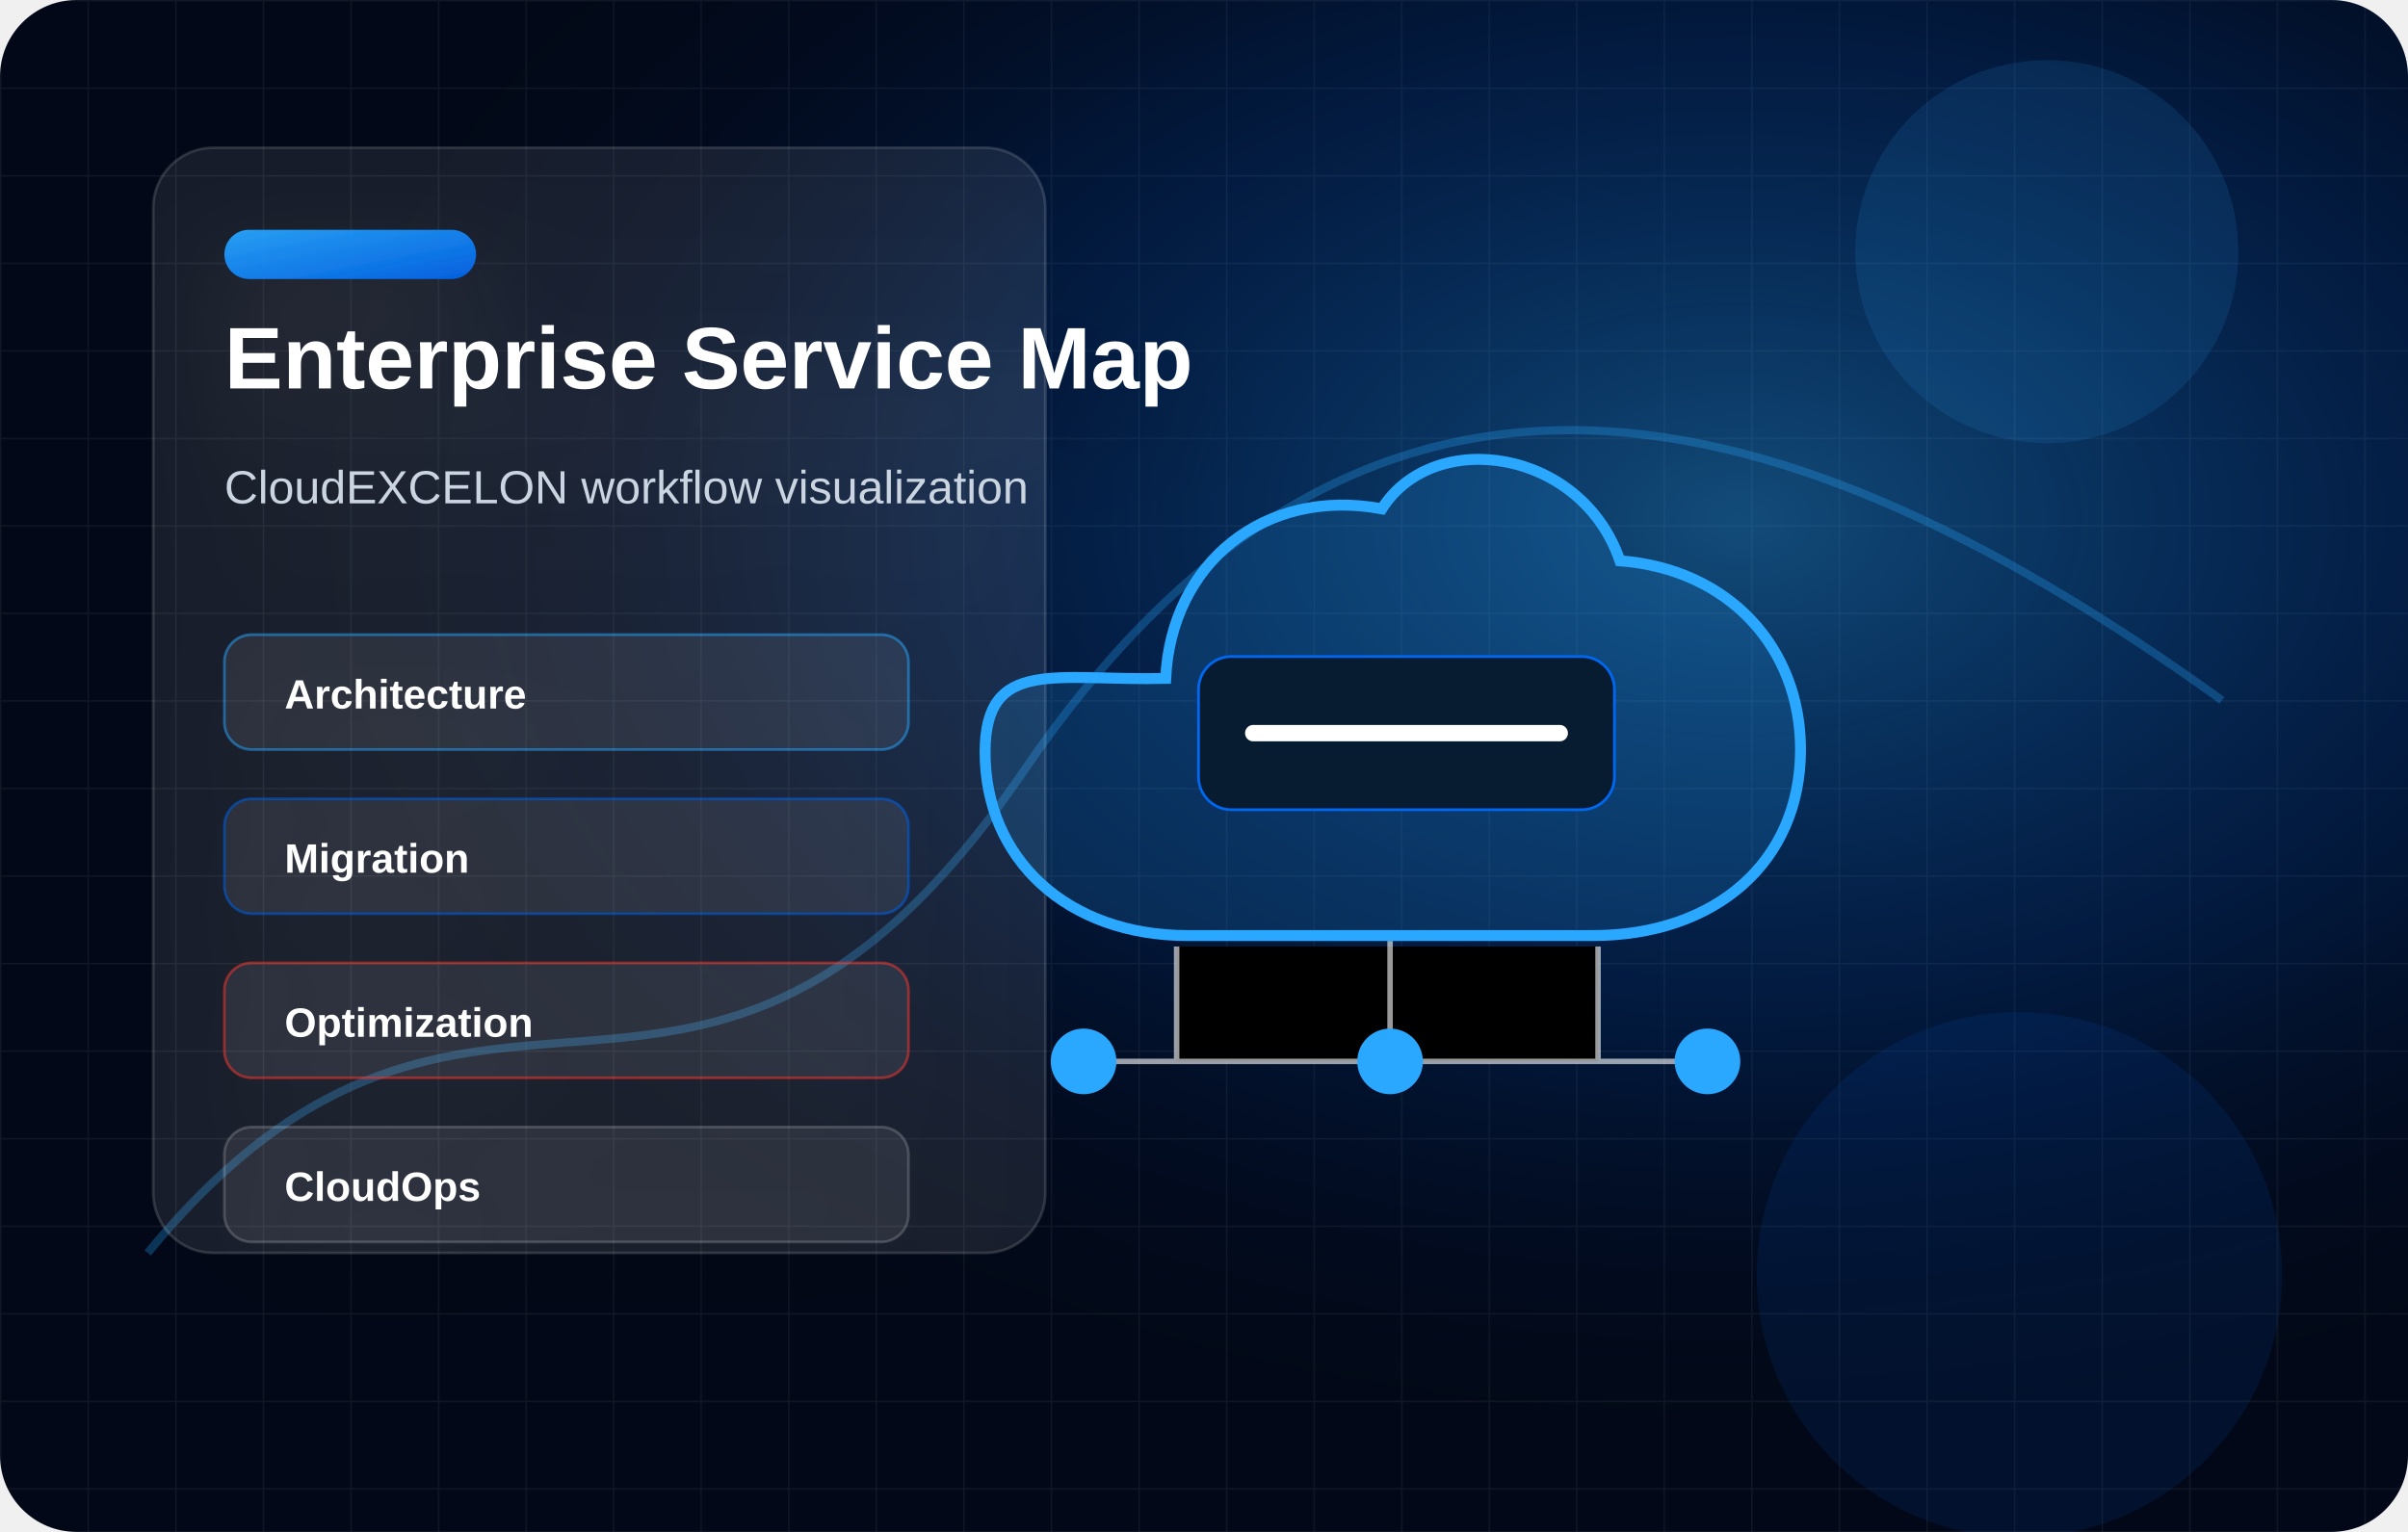
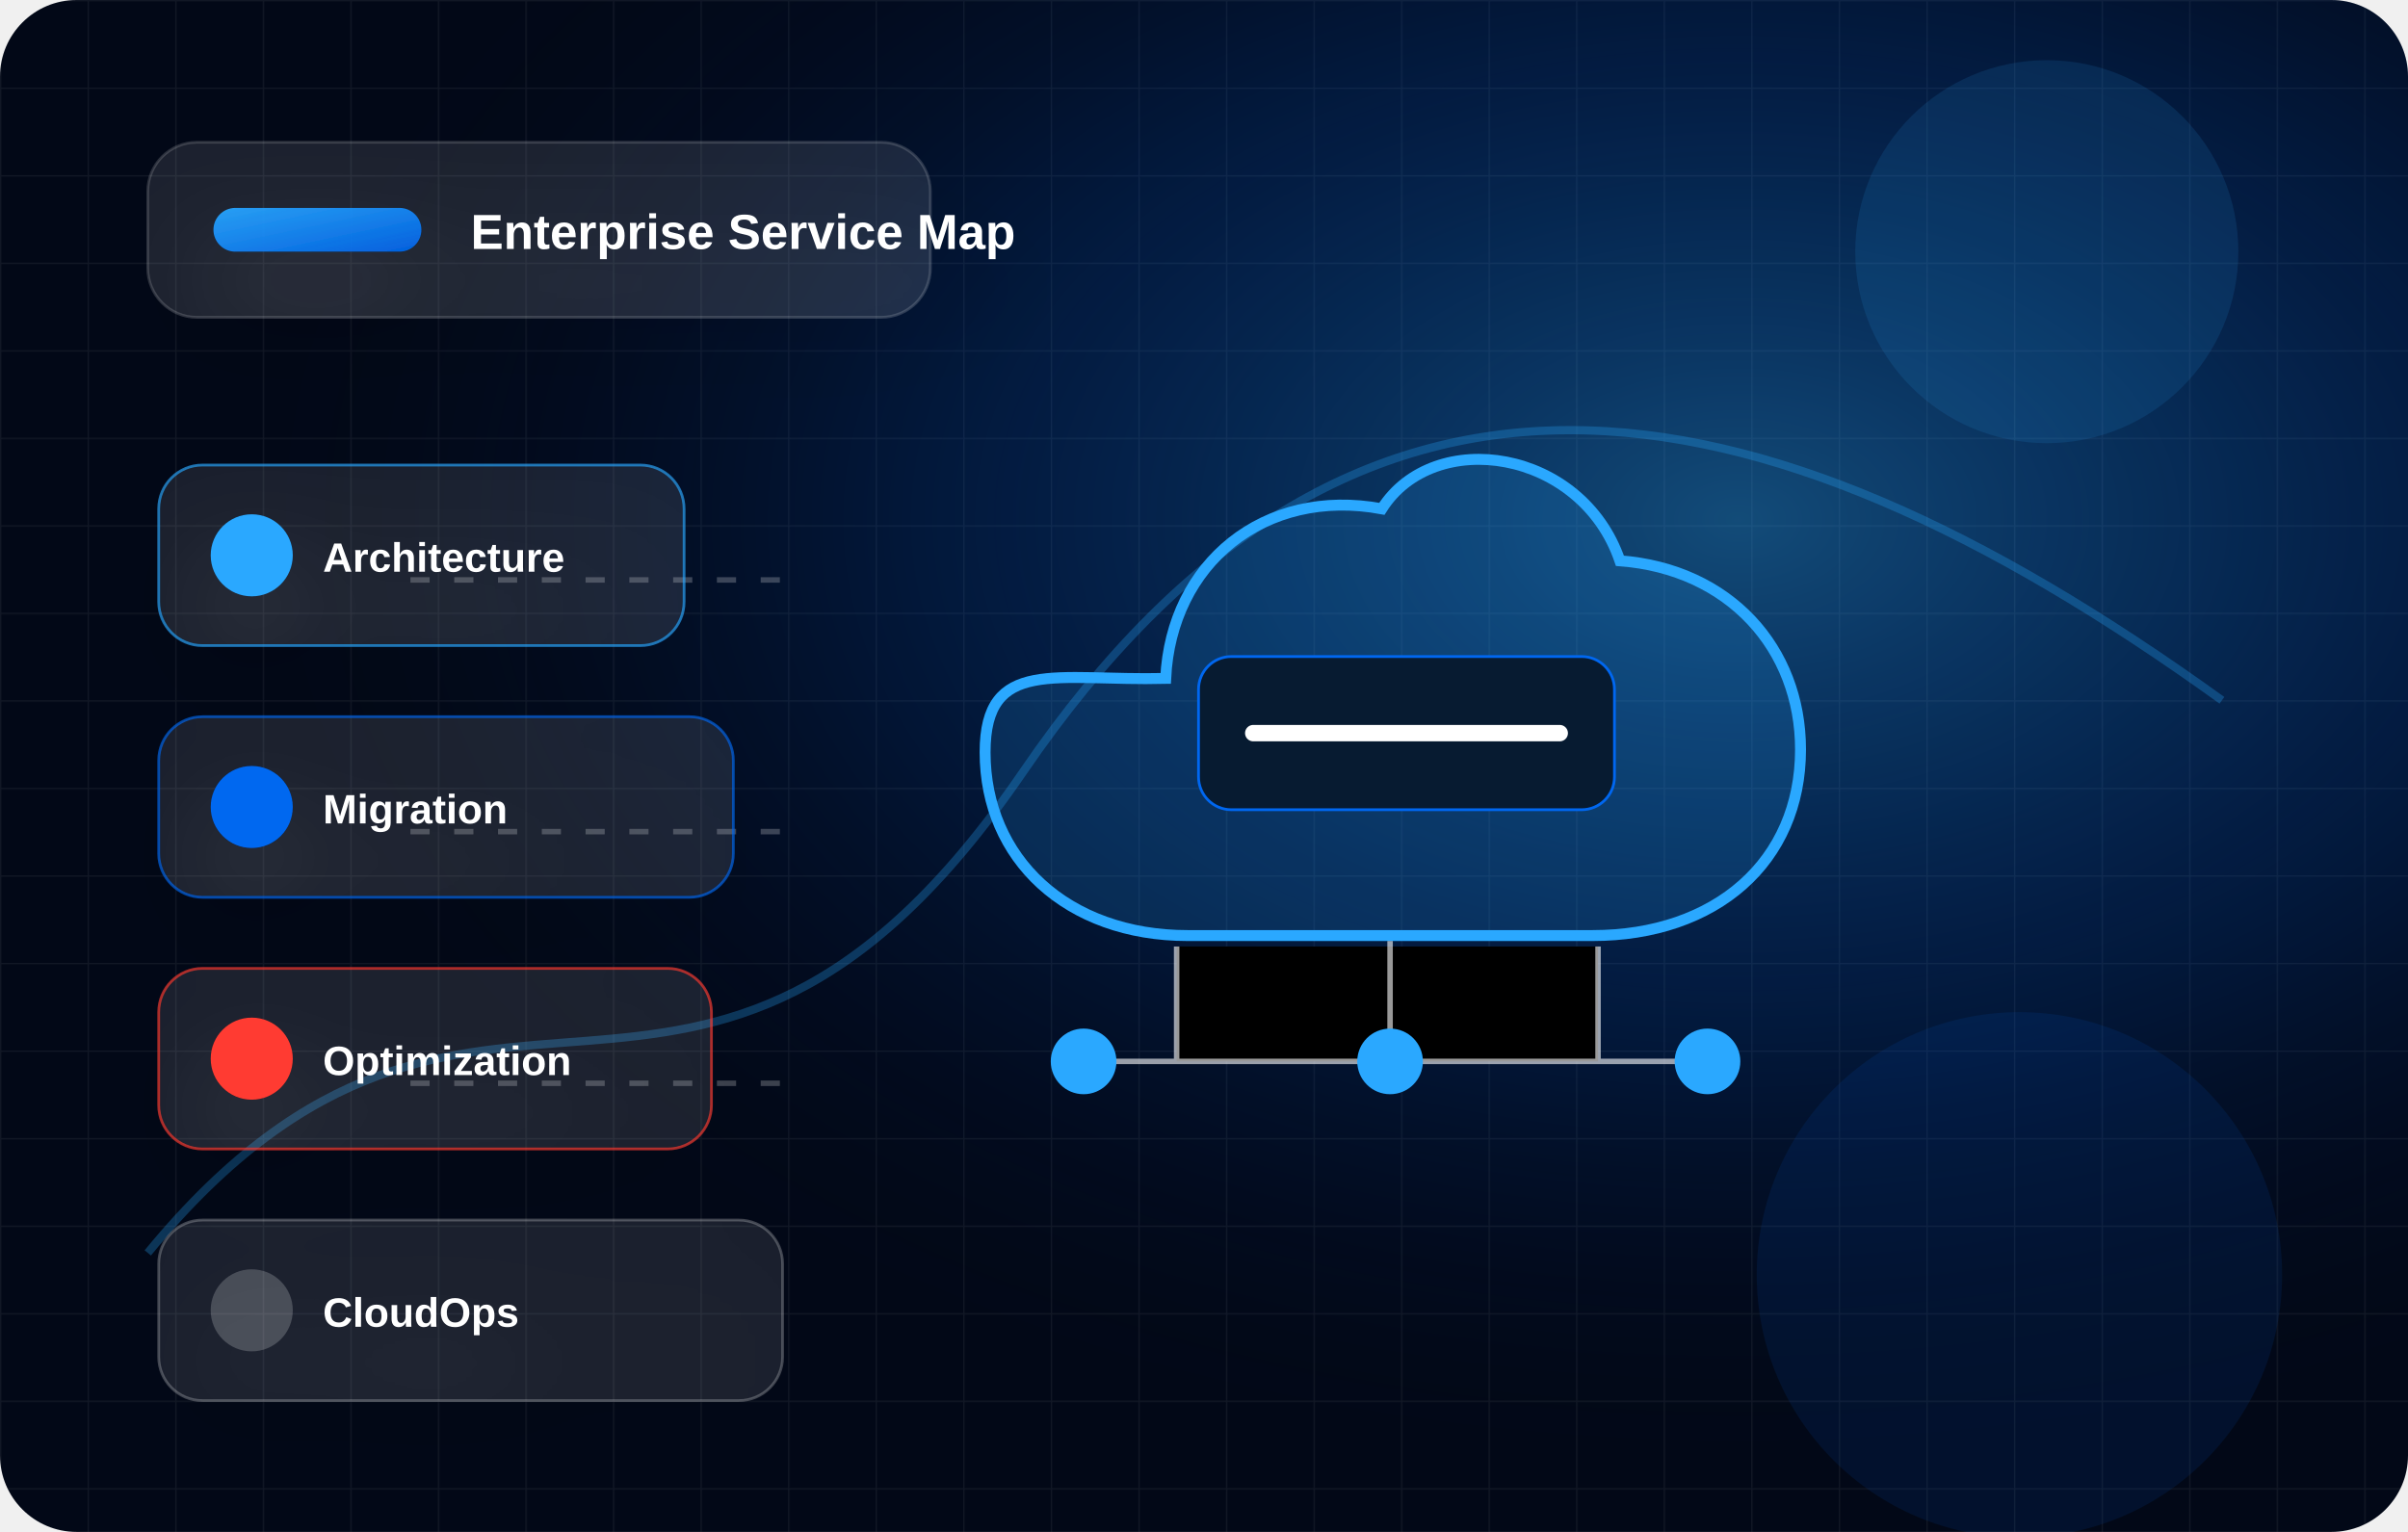
<svg xmlns="http://www.w3.org/2000/svg" width="880" height="560" viewBox="0 0 880 560" role="img" aria-labelledby="title desc">
  <defs>
    <linearGradient id="g" x1="0" y1="0" x2="1" y2="1">
      <stop offset="0" stop-color="#2AA8FF" stop-opacity=".95" />
      <stop offset="1" stop-color="#0067F0" stop-opacity=".9" />
    </linearGradient>
    <radialGradient id="r" cx=".72" cy=".34" r=".62">
      <stop offset="0" stop-color="#2AA8FF" stop-opacity=".42" />
      <stop offset=".55" stop-color="#0067F0" stop-opacity=".16" />
      <stop offset="1" stop-color="#020817" stop-opacity="0" />
    </radialGradient>
    <pattern id="grid" width="32" height="32" patternUnits="userSpaceOnUse">
      <path d="M32 0H0V32" fill="none" stroke="#ffffff" stroke-opacity=".06" />
    </pattern>
    <filter id="s" x="-20%" y="-20%" width="140%" height="140%">
      <feDropShadow dx="0" dy="18" stdDeviation="18" flood-color="#000000" flood-opacity=".28" />
    </filter>
  </defs>
  <rect width="880" height="560" rx="28" fill="#020817" />
  <rect width="880" height="560" rx="28" fill="url(#grid)" />
  <rect width="880" height="560" rx="28" fill="url(#r)" />
  <path d="M54 458 C174 312 255 456 374 282 S640 132 812 256" fill="none" stroke="#2AA8FF" stroke-width="3" stroke-opacity=".28" />
-   <g filter="url(#s)">
-     <rect x="56" y="54" width="326" height="404" rx="22" fill="rgba(255,255,255,.08)" stroke="rgba(255,255,255,.14)" />
-     <rect x="82" y="84" width="92" height="18" rx="9" fill="url(#g)" />
-     <text x="82" y="142" font-family="Segoe UI, Arial" font-size="32" font-weight="850" fill="#fff">Enterprise Service Map</text>
-     <text x="82" y="184" font-family="Segoe UI, Arial" font-size="17" fill="#cbd5e1">CloudEXCELON workflow visualization</text>
-     <g font-family="Segoe UI, Arial" font-size="15" font-weight="800" fill="#fff">
-       <rect x="82" y="232" width="250" height="42" rx="10" fill="rgba(255,255,255,.08)" stroke="#2AA8FF" stroke-opacity=".5" />
-       <text x="104" y="259">Architecture</text>
-       <rect x="82" y="292" width="250" height="42" rx="10" fill="rgba(255,255,255,.08)" stroke="#0067F0" stroke-opacity=".5" />
-       <text x="104" y="319">Migration</text>
-       <rect x="82" y="352" width="250" height="42" rx="10" fill="rgba(255,255,255,.08)" stroke="#ff3b30" stroke-opacity=".5" />
-       <text x="104" y="379">Optimization</text>
-       <rect x="82" y="412" width="250" height="42" rx="10" fill="rgba(255,255,255,.08)" stroke="#ffffff" stroke-opacity=".18" />
-       <text x="104" y="439">CloudOps</text>
+   <g filter="url(#s)" font-family="Segoe UI, Arial">
+     <rect x="54" y="52" width="286" height="64" rx="18" fill="#ffffff" fill-opacity=".1" stroke="#ffffff" stroke-opacity=".16" />
+     <rect x="78" y="76" width="76" height="16" rx="8" fill="url(#g)" />
+     <text x="172" y="91" font-size="18" font-weight="850" fill="#fff">Enterprise Service Map</text>
+     <g stroke="#ffffff" stroke-opacity=".22" stroke-width="2" stroke-dasharray="7 9">
+       <path d="M150 212 H290" />
+       <path d="M150 304 H290" />
+       <path d="M150 396 H290" />
+     </g>
+     <g>
+       <rect x="58" y="170" width="192" height="66" rx="16" fill="#ffffff" fill-opacity=".09" stroke="#2AA8FF" stroke-opacity=".65" />
+       <circle cx="92" cy="203" r="15" fill="#2AA8FF" />
+       <text x="118" y="209" font-size="15" font-weight="850" fill="#fff">Architecture</text>
+       <rect x="58" y="262" width="210" height="66" rx="16" fill="#ffffff" fill-opacity=".09" stroke="#0067F0" stroke-opacity=".65" />
+       <circle cx="92" cy="295" r="15" fill="#0067F0" />
+       <text x="118" y="301" font-size="15" font-weight="850" fill="#fff">Migration</text>
+       <rect x="58" y="354" width="202" height="66" rx="16" fill="#ffffff" fill-opacity=".09" stroke="#ff3b30" stroke-opacity=".65" />
+       <circle cx="92" cy="387" r="15" fill="#ff3b30" />
+       <text x="118" y="393" font-size="15" font-weight="850" fill="#fff">Optimization</text>
+       <rect x="58" y="446" width="228" height="66" rx="16" fill="#ffffff" fill-opacity=".09" stroke="#ffffff" stroke-opacity=".24" />
+       <circle cx="92" cy="479" r="15" fill="#fff" fill-opacity=".2" />
+       <text x="118" y="485" font-size="15" font-weight="850" fill="#fff">CloudOps</text>
    </g>
  </g>
  <g class="motif cloud" transform="translate(332 136)">
-     <path d="M94 112 C96 70 130 42 173 50 C192 20 246 28 260 69 C300 72 326 101 326 138 C326 179 295 206 250 206 H102 C58 206 28 178 28 139 C28 104 54 113 94 112Z" fill="rgba(42,168,255,.16)" stroke="#2AA8FF" stroke-width="4" />
+     <path d="M94 112 C96 70 130 42 173 50 C192 20 246 28 260 69 C300 72 326 101 326 138 C326 179 295 206 250 206 H102 C58 206 28 178 28 139 C28 104 54 113 94 112Z" fill="#2AA8FF" fill-opacity=".16" stroke="#2AA8FF" stroke-width="4" />
    <g stroke="#fff" stroke-opacity=".6" stroke-width="2">
      <path d="M98 210 V252 H252 V210 M176 208 V252 M98 252 H64 M176 252 H176 M252 252 H292" />
    </g>
    <g fill="#2AA8FF">
      <circle cx="64" cy="252" r="12" />
      <circle cx="176" cy="252" r="12" />
      <circle cx="292" cy="252" r="12" />
    </g>
    <rect x="106" y="104" width="152" height="56" rx="12" fill="#071b31" stroke="#0067F0" />
    <path d="M126 132 H238" stroke="#fff" stroke-width="6" stroke-linecap="round" />
  </g>
  <circle cx="748" cy="92" r="70" fill="#2AA8FF" opacity=".12" />
  <circle cx="738" cy="466" r="96" fill="#0067F0" opacity=".1" />
</svg>
